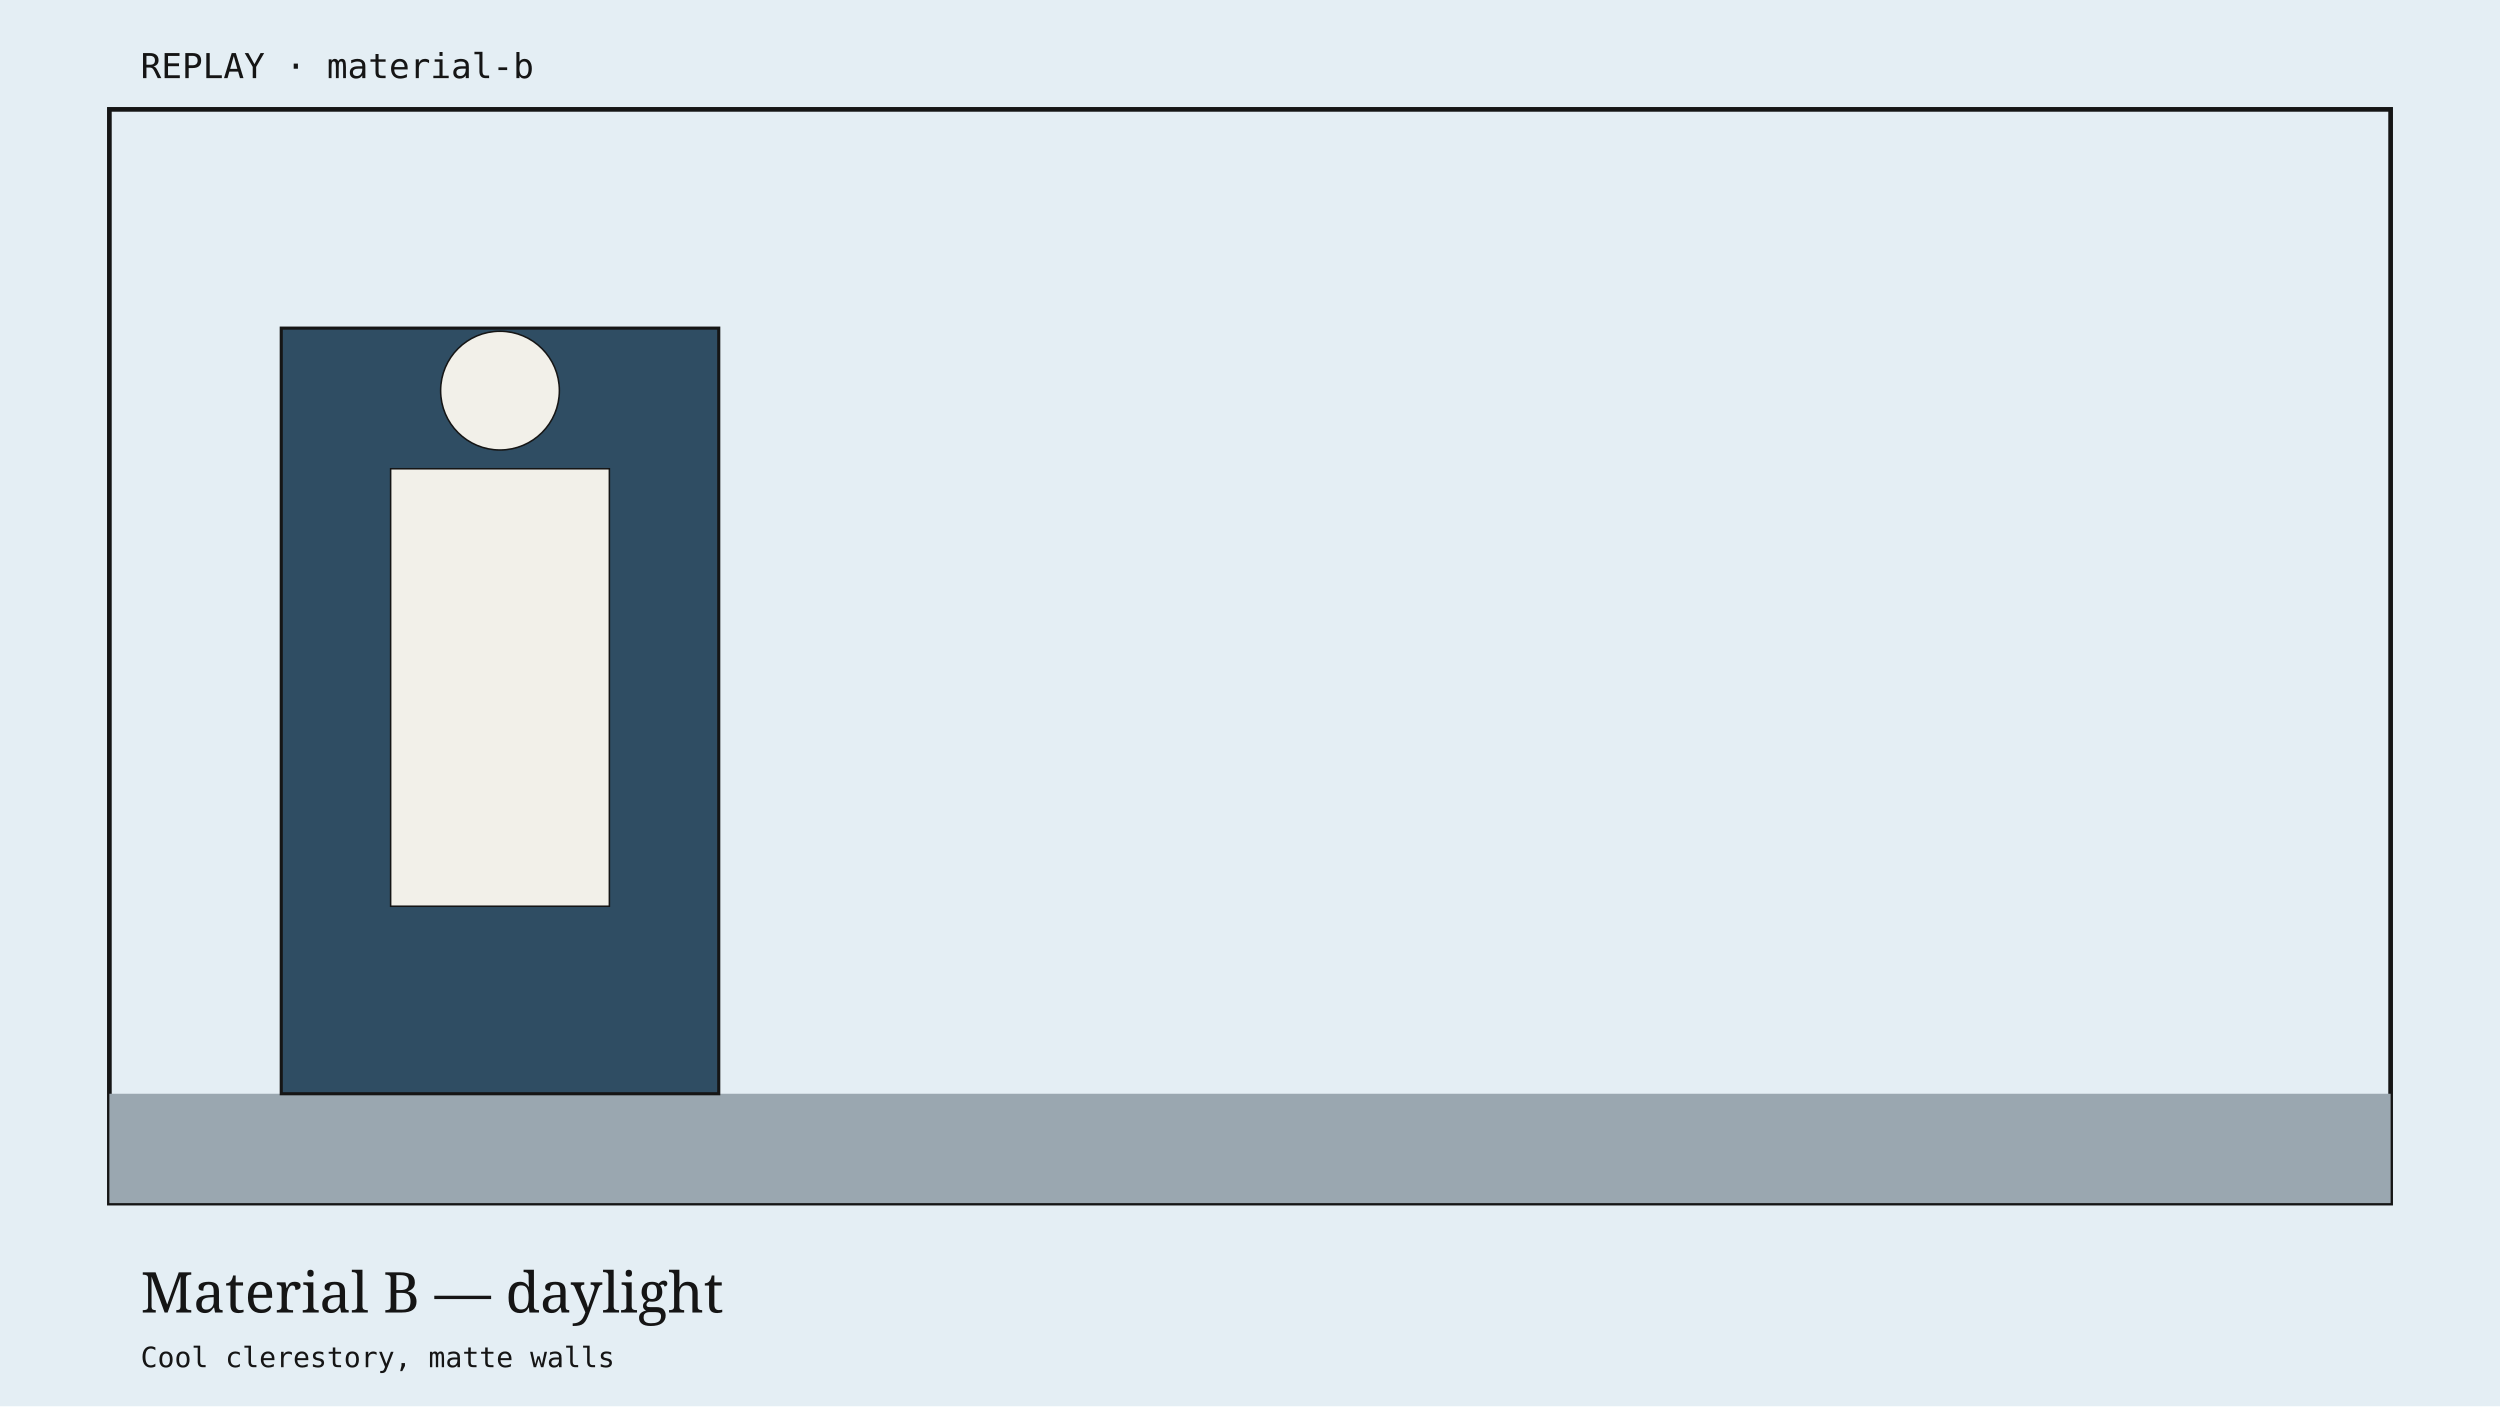
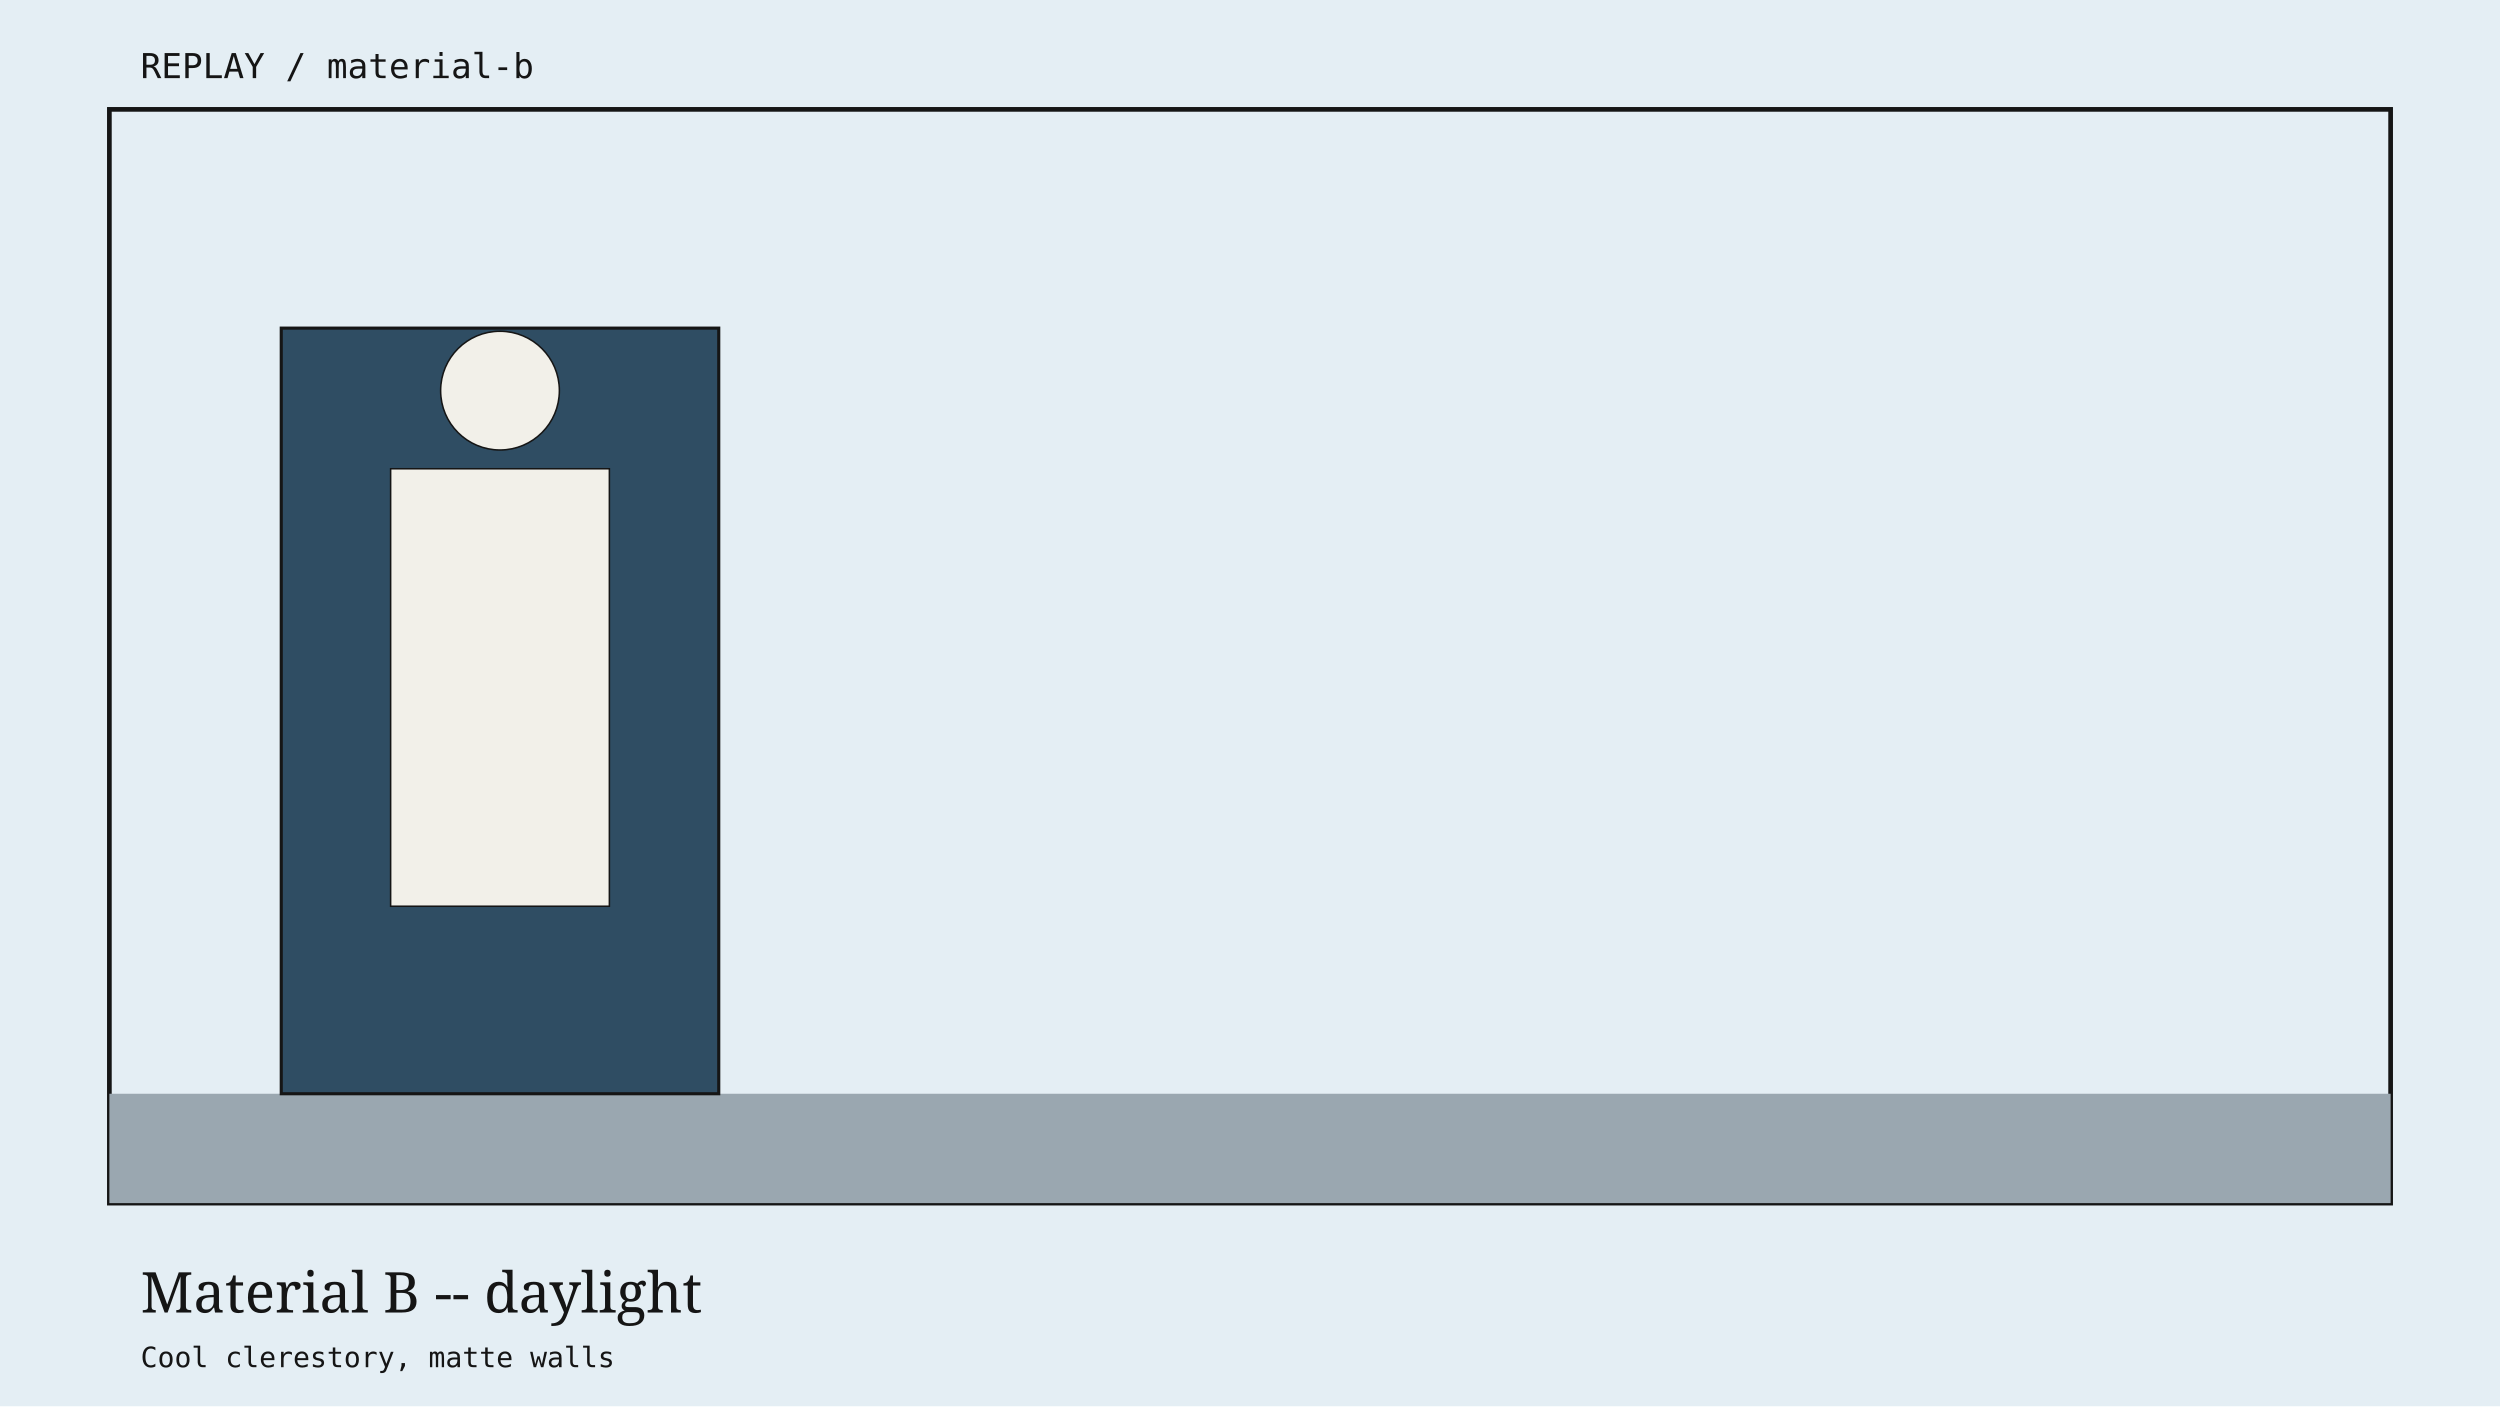
<svg xmlns="http://www.w3.org/2000/svg" viewBox="0 0 1600 900" role="img">
  <rect width="1600" height="900" fill="#E4EEF4" />
  <rect x="70" y="70" width="1460" height="700" fill="#E4EEF4" stroke="#151515" stroke-width="3" />
  <rect x="70" y="700" width="1460" height="70" fill="#9AA7B0" />
  <rect x="180" y="210" width="280" height="490" fill="#2F4D63" stroke="#151515" stroke-width="2" />
  <circle cx="320" cy="250" r="38" fill="#F2F0E9" stroke="#151515" />
  <rect x="250" y="300" width="140" height="280" fill="#F2F0E9" stroke="#151515" />
-   <text x="90" y="50" font-family="ui-monospace,monospace" font-size="22" fill="#151515">REPLAY · material-b</text>
-   <text x="90" y="840" font-family="Georgia,serif" font-size="36" fill="#151515">Material B — daylight</text>
+   <text x="90" y="50" font-family="ui-monospace,monospace" font-size="22" fill="#151515">REPLAY / material-b</text>
+   <text x="90" y="840" font-family="Georgia,serif" font-size="36" fill="#151515">Material B -- daylight</text>
  <text x="90" y="875" font-family="ui-monospace,monospace" font-size="18" fill="#151515">Cool clerestory, matte walls</text>
</svg>
